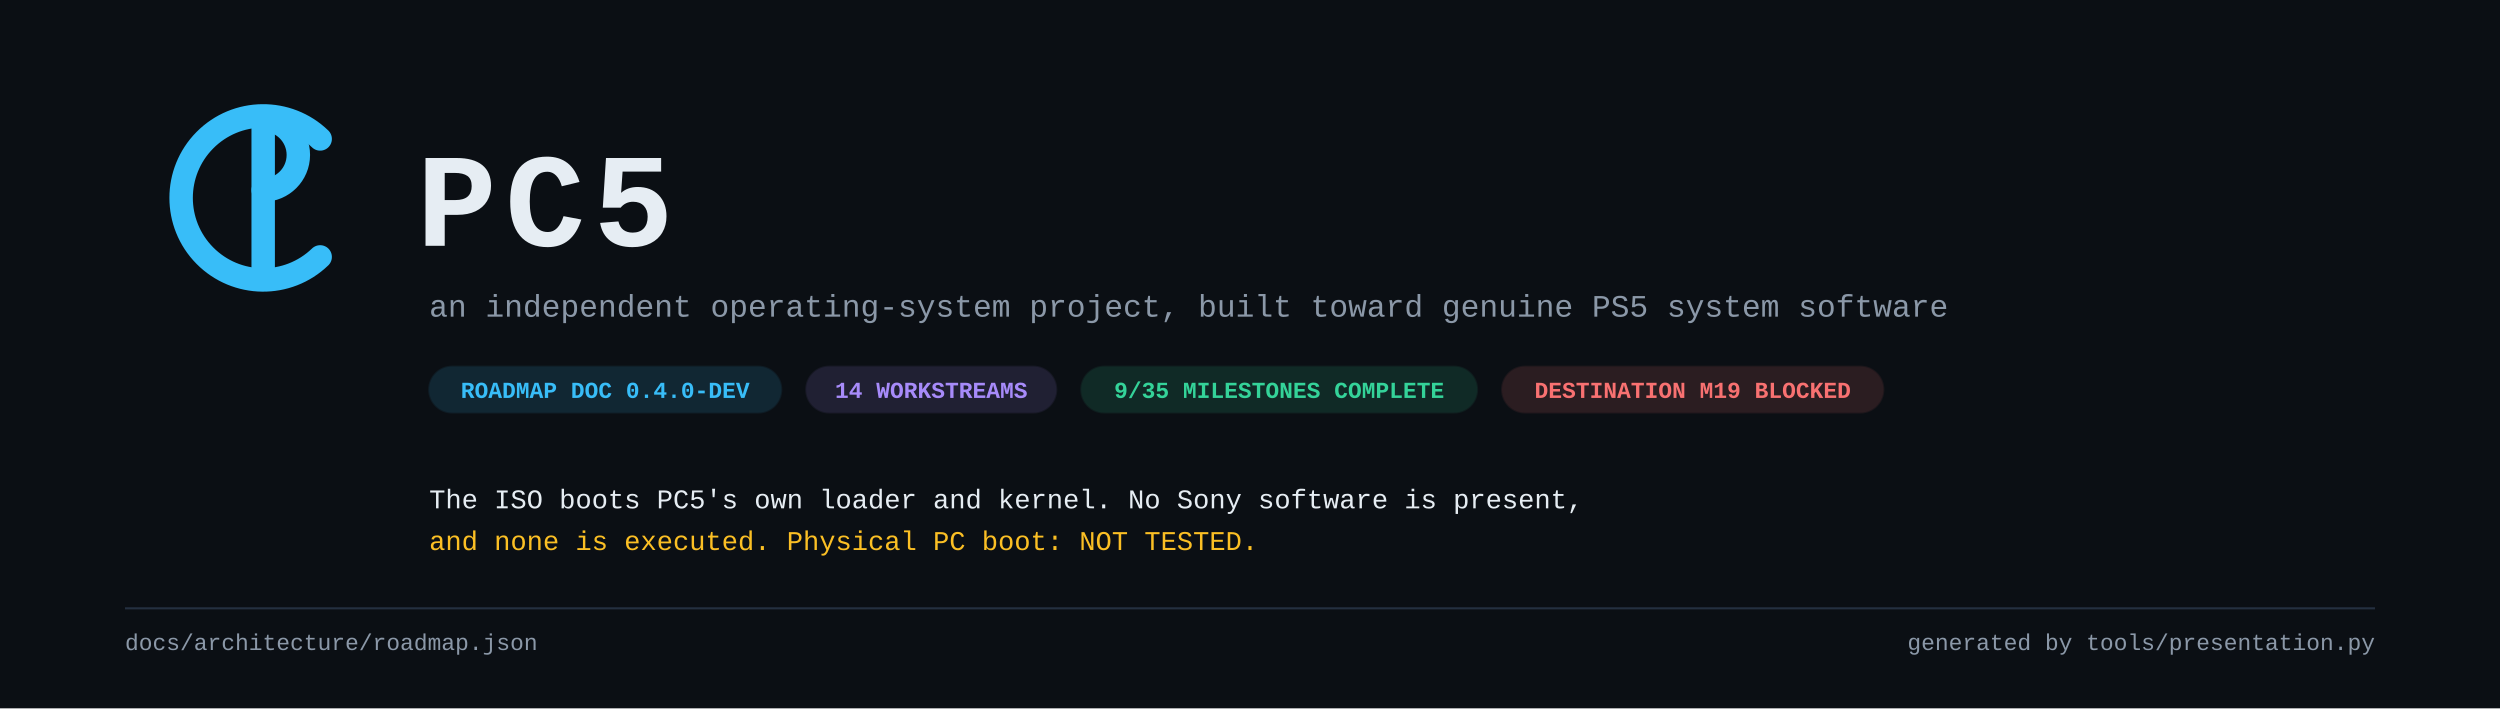
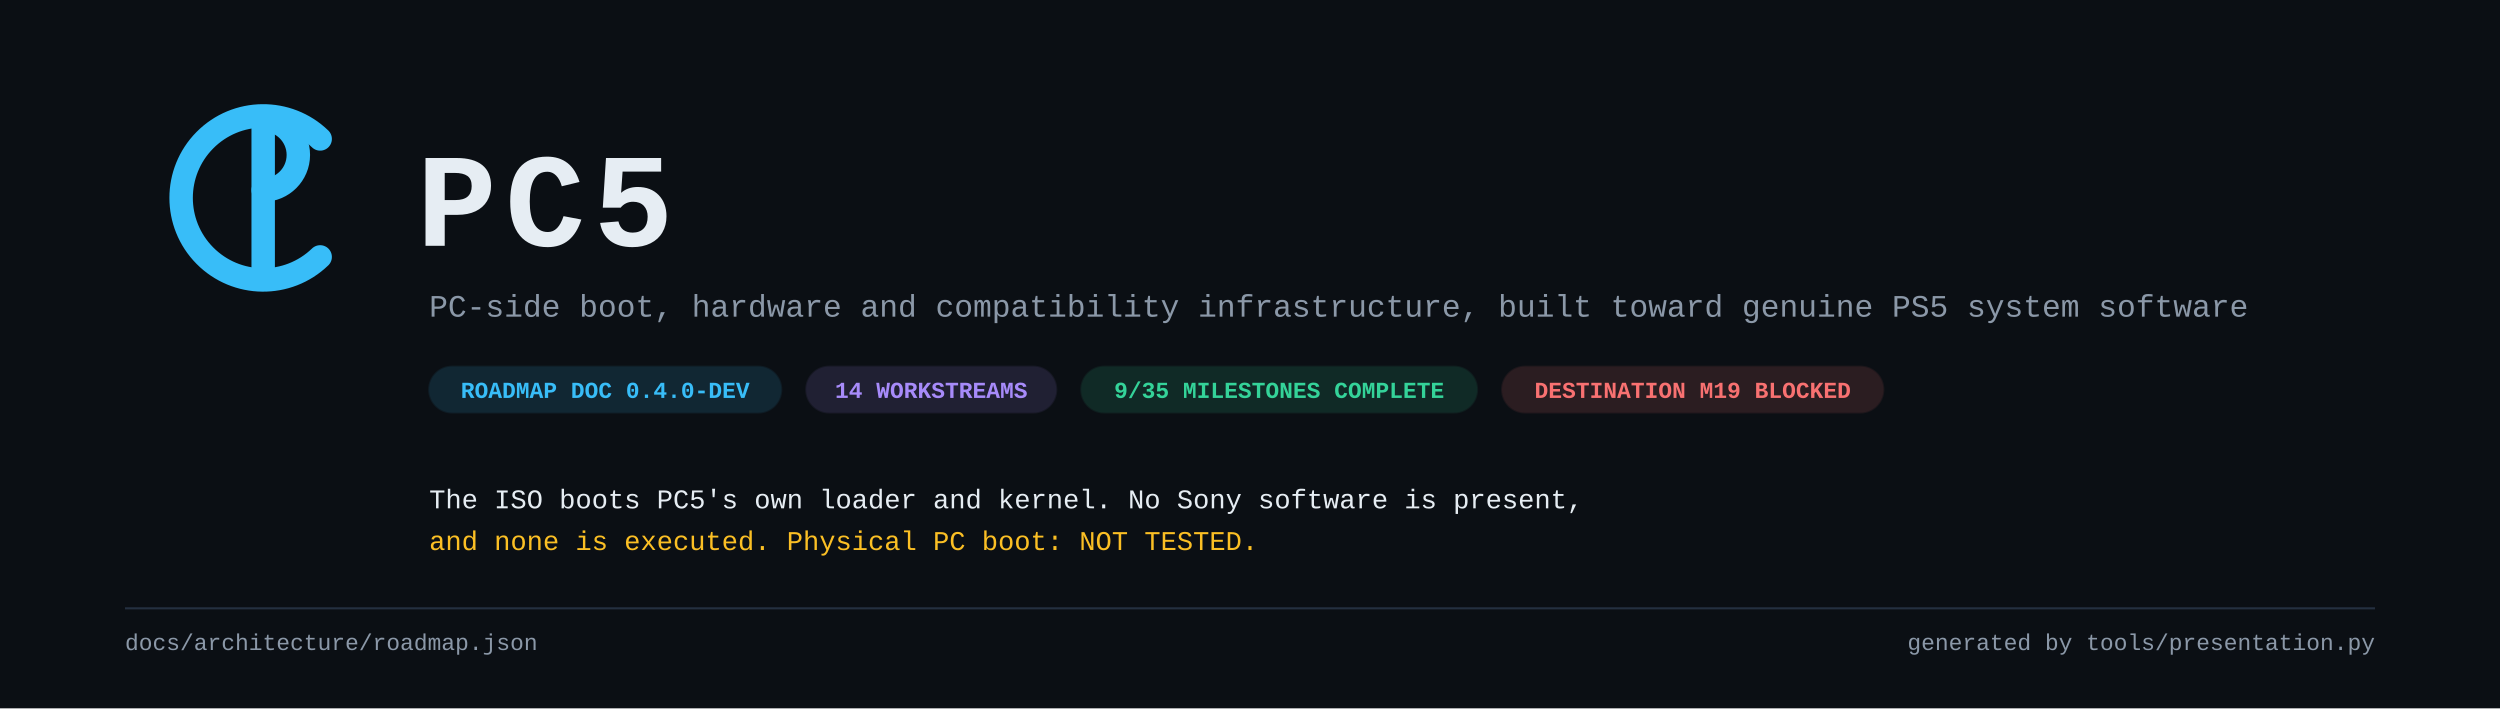
<svg xmlns="http://www.w3.org/2000/svg" width="1200" height="340" viewBox="0 0 1200 340" role="img" aria-labelledby="t d">
  <rect width="1200" height="340" fill="#0b0f14" />
  <g transform="translate(60,35) scale(0.234375)" stroke="#38bdf8" stroke-width="48" fill="none" stroke-linecap="round" stroke-linejoin="round">
    <path d="M 283.0 96.0 L 283.0 416.0" />
    <path d="M 283.0 96.0 A 72.0 72.0 0 0 1 283.0 240.0" />
    <path d="M 399.7 376.8 A 168.0 168.0 0 1 1 399.7 135.2" />
  </g>
  <text x="200" y="118" font-family="'JetBrains Mono','SFMono-Regular',Consolas,'Liberation Mono',Menlo,monospace" font-size="64" fill="#e6edf3" font-weight="bold" text-anchor="start" letter-spacing="4">PC5</text>
-   <text x="206" y="152" font-family="'JetBrains Mono','SFMono-Regular',Consolas,'Liberation Mono',Menlo,monospace" font-size="15" fill="#8b98a8" font-weight="normal" text-anchor="start">an independent operating-system project, built toward genuine PS5 system software</text>
+   <text x="206" y="152" font-family="'JetBrains Mono','SFMono-Regular',Consolas,'Liberation Mono',Menlo,monospace" font-size="15" fill="#8b98a8" font-weight="normal" text-anchor="start">PC-side boot, hardware and compatibility infrastructure, built toward genuine PS5 system software</text>
  <rect x="206" y="176" width="169" height="22" rx="11" fill="#38bdf8" opacity="0.14" stroke="#38bdf8" stroke-opacity="0.55" />
  <text x="290.5" y="191" font-family="'JetBrains Mono','SFMono-Regular',Consolas,'Liberation Mono',Menlo,monospace" font-size="11" fill="#38bdf8" font-weight="bold" text-anchor="middle">ROADMAP DOC 0.4.0-DEV</text>
  <rect x="387" y="176" width="120" height="22" rx="11" fill="#a78bfa" opacity="0.14" stroke="#a78bfa" stroke-opacity="0.55" />
  <text x="447.0" y="191" font-family="'JetBrains Mono','SFMono-Regular',Consolas,'Liberation Mono',Menlo,monospace" font-size="11" fill="#a78bfa" font-weight="bold" text-anchor="middle">14 WORKSTREAMS</text>
  <rect x="519" y="176" width="190" height="22" rx="11" fill="#34d399" opacity="0.14" stroke="#34d399" stroke-opacity="0.55" />
  <text x="614.0" y="191" font-family="'JetBrains Mono','SFMono-Regular',Consolas,'Liberation Mono',Menlo,monospace" font-size="11" fill="#34d399" font-weight="bold" text-anchor="middle">9/35 MILESTONES COMPLETE</text>
  <rect x="721" y="176" width="183" height="22" rx="11" fill="#f87171" opacity="0.14" stroke="#f87171" stroke-opacity="0.55" />
  <text x="812.5" y="191" font-family="'JetBrains Mono','SFMono-Regular',Consolas,'Liberation Mono',Menlo,monospace" font-size="11" fill="#f87171" font-weight="bold" text-anchor="middle">DESTINATION M19 BLOCKED</text>
  <text x="206" y="244" font-family="'JetBrains Mono','SFMono-Regular',Consolas,'Liberation Mono',Menlo,monospace" font-size="13" fill="#e6edf3" font-weight="normal" text-anchor="start">The ISO boots PC5's own loader and kernel. No Sony software is present,</text>
  <text x="206" y="264" font-family="'JetBrains Mono','SFMono-Regular',Consolas,'Liberation Mono',Menlo,monospace" font-size="13" fill="#fbbf24" font-weight="normal" text-anchor="start">and none is executed. Physical PC boot: NOT TESTED.</text>
  <line x1="60" y1="292" x2="1140" y2="292" stroke="#243040" />
  <text x="60" y="312" font-family="'JetBrains Mono','SFMono-Regular',Consolas,'Liberation Mono',Menlo,monospace" font-size="11" fill="#8b98a8" font-weight="normal" text-anchor="start">docs/architecture/roadmap.json</text>
  <text x="1140" y="312" font-family="'JetBrains Mono','SFMono-Regular',Consolas,'Liberation Mono',Menlo,monospace" font-size="11" fill="#8b98a8" font-weight="normal" text-anchor="end">generated by tools/presentation.py</text>
</svg>
